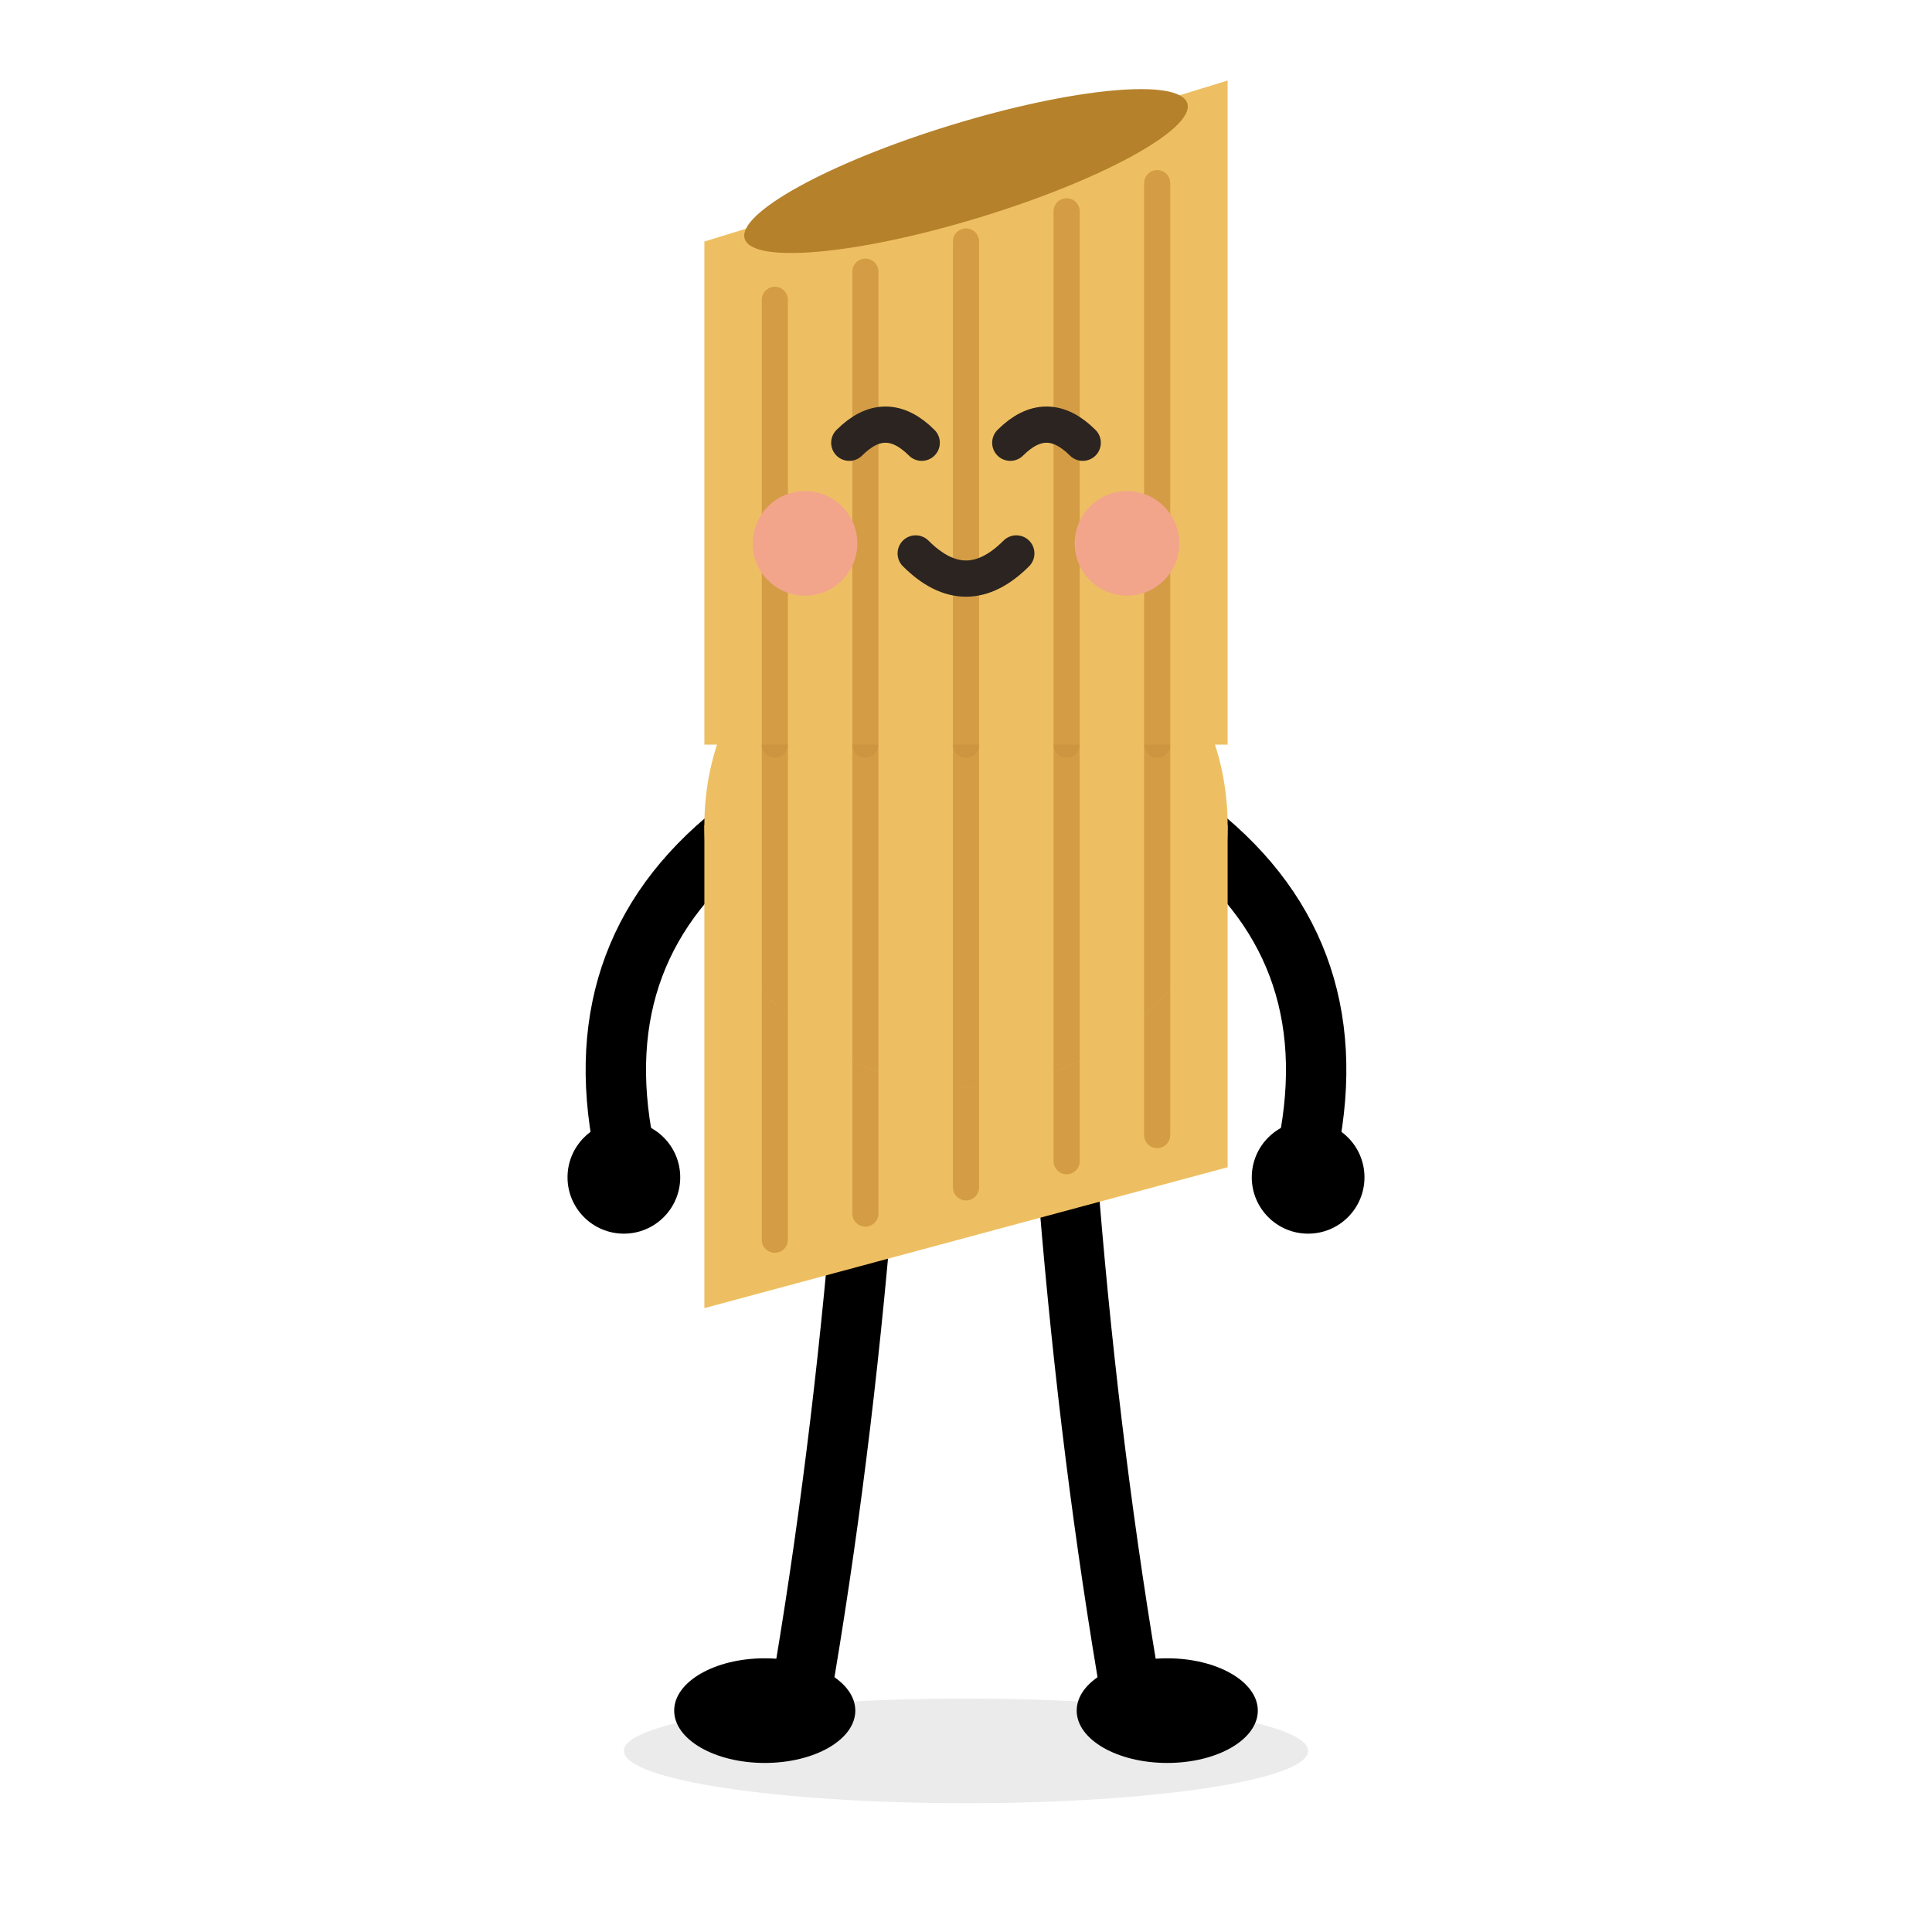
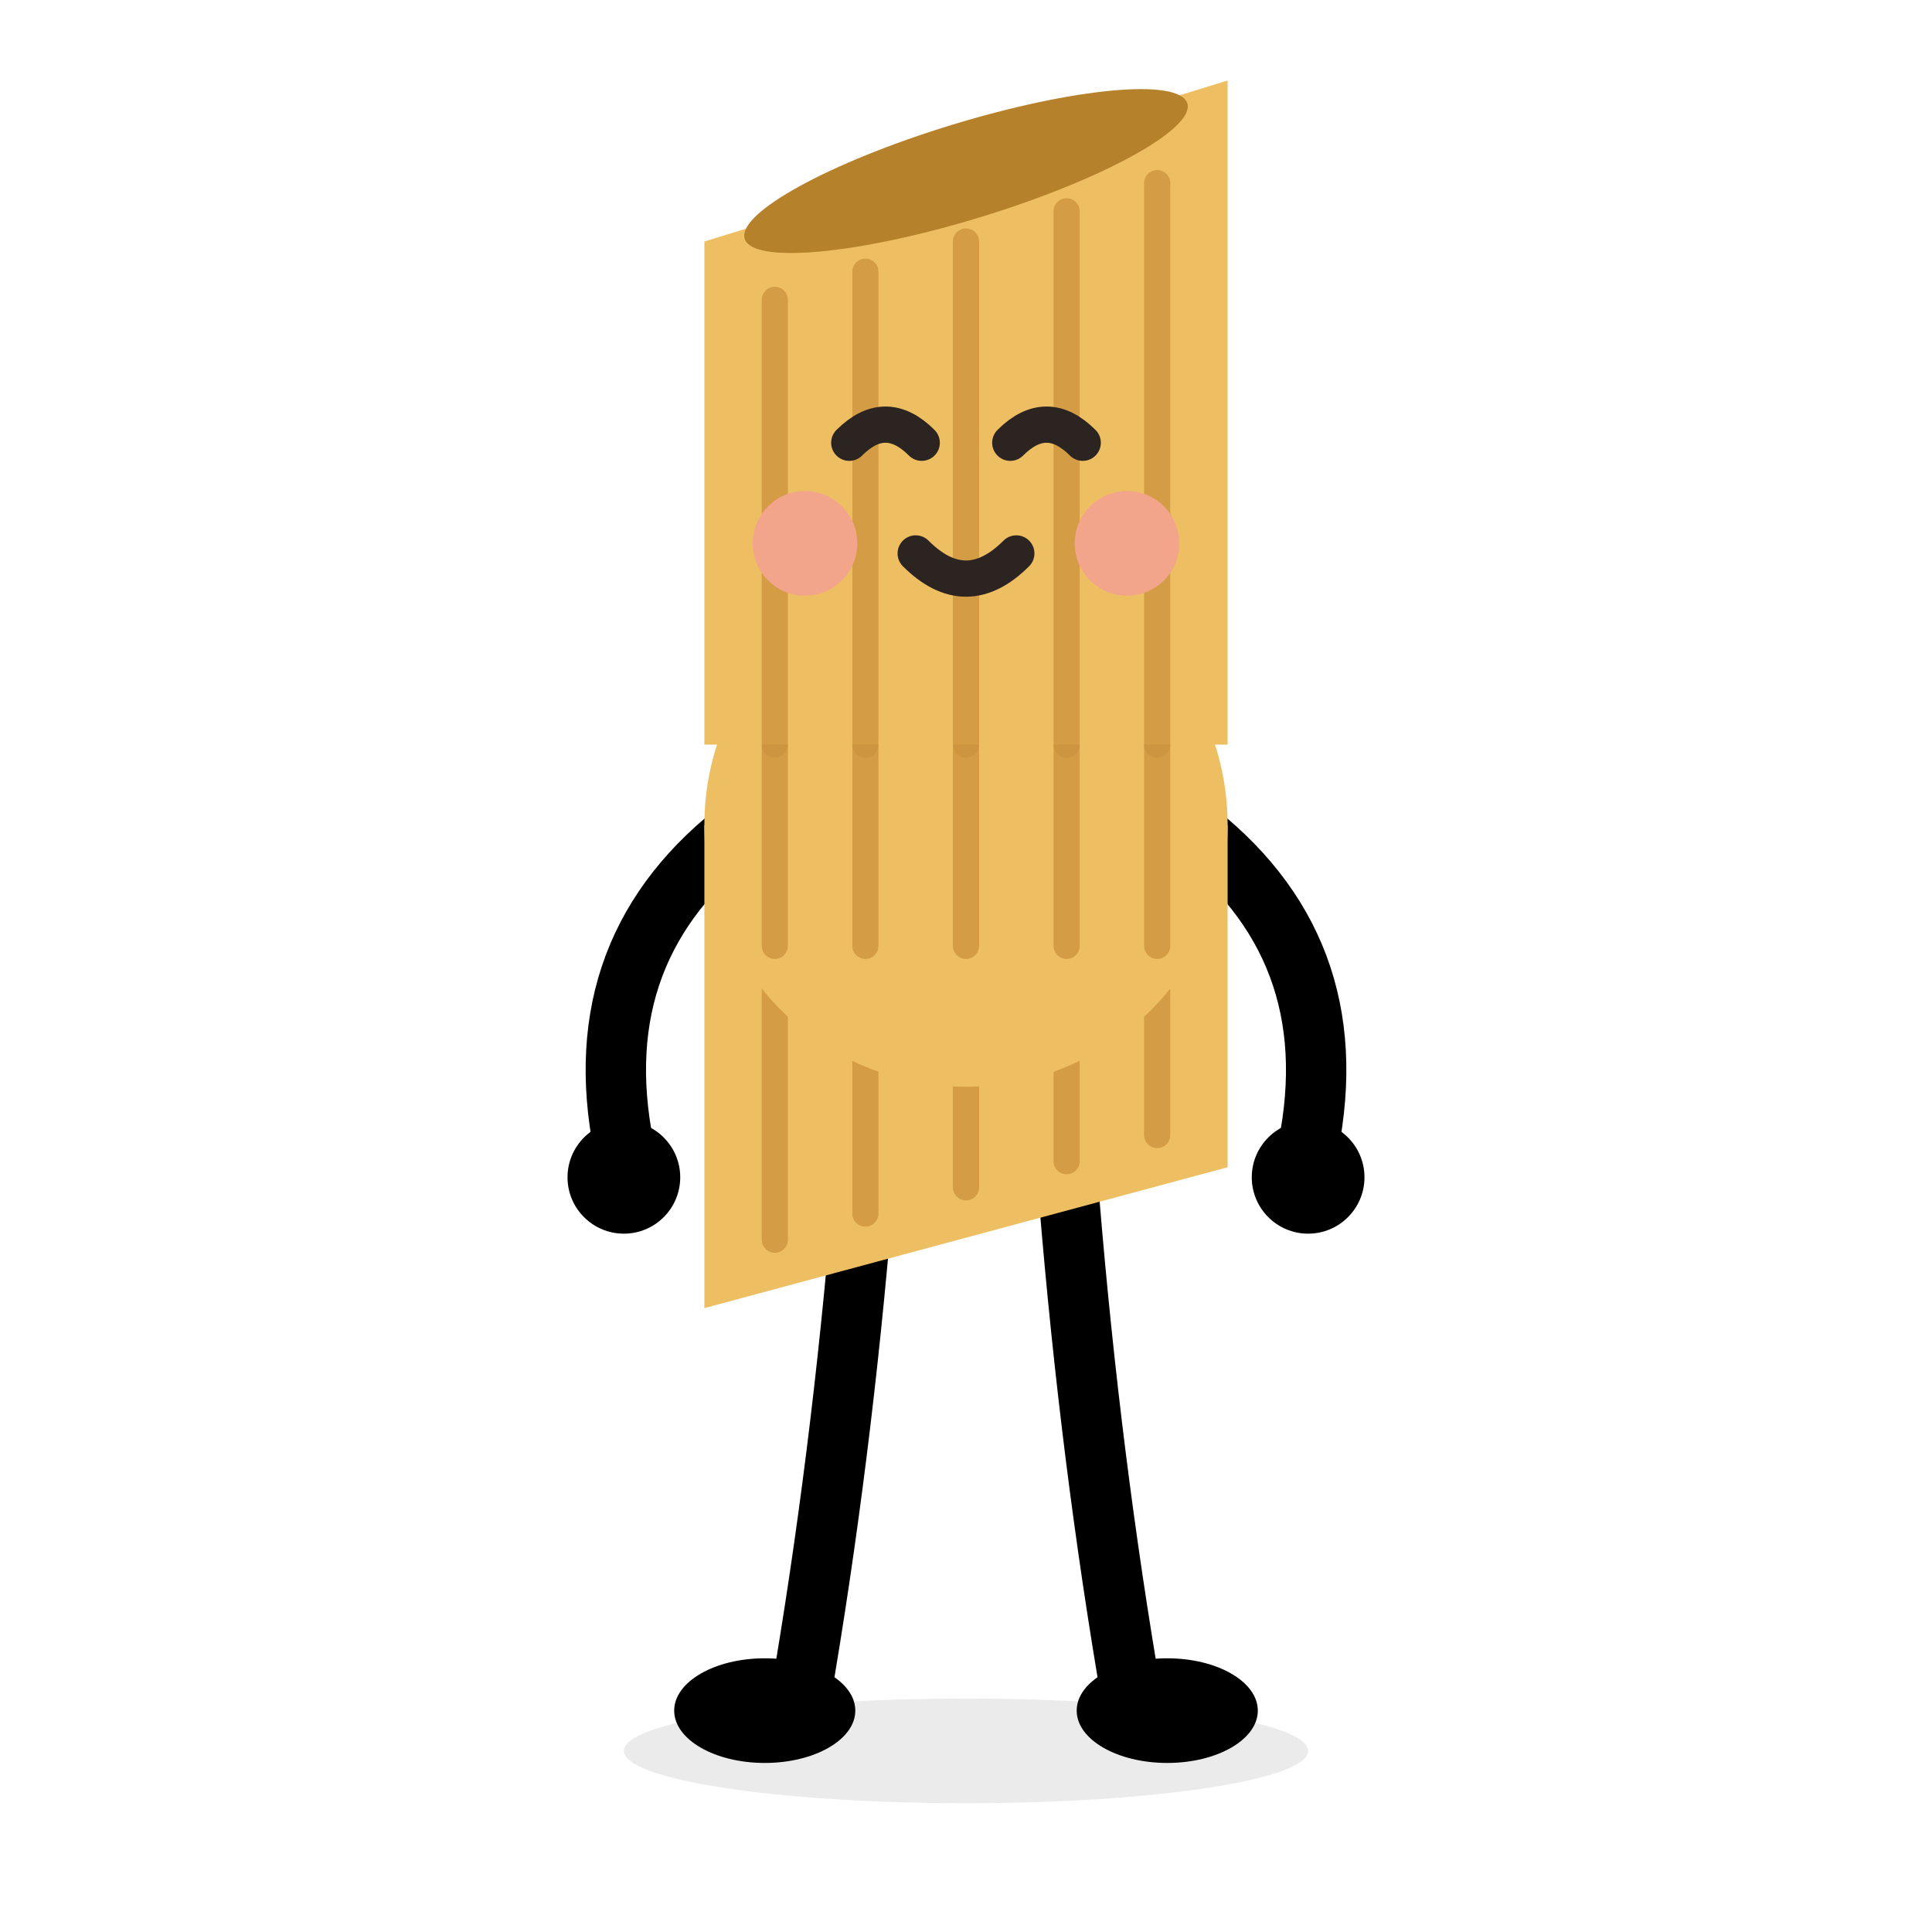
<svg xmlns="http://www.w3.org/2000/svg" data-character="penne" width="96" height="96" viewBox="0 0 96 96" fill="none" stroke="currentColor" stroke-width="3" stroke-linecap="round" stroke-linejoin="round" data-figure="neck-side">
  <defs>
    <radialGradient id="cp-glow-penne27">
      <stop offset="0" stop-color="#FF7A59" />
      <stop offset="0.55" stop-color="#FF7A59" stop-opacity="0.75" />
      <stop offset="1" stop-color="#FF7A59" stop-opacity="0" />
    </radialGradient>
  </defs>
  <ellipse cx="48" cy="87" rx="17" ry="2.6" fill="currentColor" stroke="none" opacity="0.08" />
  <g data-part="legs">
    <path d="M43 58 Q42 71 40 83" />
    <path d="M53 58 Q54 71 56 83" />
    <ellipse cx="38" cy="85" rx="4.5" ry="2.6" fill="currentColor" stroke="none" />
    <ellipse cx="58" cy="85" rx="4.5" ry="2.6" fill="currentColor" stroke="none" />
  </g>
  <path d="M37 41 Q29 47 31 57" />
  <circle cx="31" cy="58.5" r="2.8" fill="currentColor" stroke="none" />
  <path d="M59 41 Q67 47 65 57" />
  <circle cx="65" cy="58.5" r="2.8" fill="currentColor" stroke="none" />
  <path data-part="body" d="M35 41 L61 41 L61 58 L35 65 Z" fill="#EEBF62" stroke="none" />
-   <path d="M38.5 41.0 L38.5 61.6" stroke="#CC933D" stroke-width="1.3" opacity="0.8" />
-   <path d="M43 41.0 L43 60.3" stroke="#CC933D" stroke-width="1.3" opacity="0.8" />
-   <path d="M48 41.0 L48 59.0" stroke="#CC933D" stroke-width="1.3" opacity="0.8" />
-   <path d="M53 41.0 L53 57.7" stroke="#CC933D" stroke-width="1.3" opacity="0.8" />
-   <path d="M57.5 41.0 L57.5 56.4" stroke="#CC933D" stroke-width="1.3" opacity="0.8" />
-   <clipPath id="jpenne27">
-     <circle cx="48" cy="41" r="13.0" />
-   </clipPath>
+   <path d="M38.5 47.0 L38.5 61.6" stroke="#CC933D" stroke-width="1.3" opacity="0.8" />
+   <path d="M43 47.0 L43 60.3" stroke="#CC933D" stroke-width="1.3" opacity="0.8" />
+   <path d="M48 47.0 L48 59.0" stroke="#CC933D" stroke-width="1.3" opacity="0.8" />
+   <path d="M53 47.0 L53 57.7" stroke="#CC933D" stroke-width="1.3" opacity="0.8" />
+   <path d="M57.5 47.0 L57.5 56.4" stroke="#CC933D" stroke-width="1.3" opacity="0.8" />
  <circle cx="48" cy="41" r="13.0" fill="#EEBF62" stroke="none" />
-   <g clip-path="url(#jpenne27)">
-     <path d="M38.5 28.0 L38.5 54.0" stroke="#CC933D" stroke-width="1.3" opacity="0.8" />
-     <path d="M43 28.0 L43 54.0" stroke="#CC933D" stroke-width="1.3" opacity="0.8" />
-     <path d="M48 28.0 L48 54.0" stroke="#CC933D" stroke-width="1.3" opacity="0.8" />
-     <path d="M53 28.0 L53 54.0" stroke="#CC933D" stroke-width="1.3" opacity="0.8" />
-     <path d="M57.5 28.0 L57.5 54.0" stroke="#CC933D" stroke-width="1.3" opacity="0.8" />
-   </g>
+   <path d="M38.5 47 C38.5 42.50 38.50 41.00 38.50 36.50" stroke="#CC933D" stroke-width="1.3" opacity="0.8">
+     <animate attributeName="d" values="M38.5 47 C38.5 42.50 38.50 41.00 38.50 36.50;M38.5 47 C38.5 42.50 39.46 45.16 37.49 41.12;M38.5 47 C38.5 42.50 39.46 45.16 37.49 41.12;M38.5 47 C38.5 42.50 38.50 41.00 38.50 36.50;M38.5 47 C38.5 42.50 39.46 36.84 41.43 32.79;M38.5 47 C38.5 42.50 39.46 36.84 41.43 32.79;M38.5 47 C38.5 42.50 38.50 41.00 38.50 36.50" keyTimes="0;0.15;0.4;0.5;0.65;0.9;1" calcMode="spline" keySplines="0.45 0 0.55 1;0 0 1 1;0.45 0 0.55 1;0.45 0 0.55 1;0 0 1 1;0.45 0 0.55 1" dur="4.4s" repeatCount="indefinite" />
+   </path>
+   <path d="M43 47 C43 42.50 43.00 41.00 43.00 36.50" stroke="#CC933D" stroke-width="1.3" opacity="0.8">
+     <animate attributeName="d" values="M43 47 C43 42.50 43.00 41.00 43.00 36.50;M43 47 C43 42.50 43.51 43.19 41.53 39.15;M43 47 C43 42.50 43.51 43.19 41.53 39.15;M43 47 C43 42.50 43.00 41.00 43.00 36.50;M43 47 C43 42.50 43.51 38.81 45.48 34.76;M43 47 C43 42.50 43.51 38.81 45.48 34.76;M43 47 C43 42.50 43.00 41.00 43.00 36.50" keyTimes="0;0.15;0.4;0.5;0.65;0.9;1" calcMode="spline" keySplines="0.45 0 0.55 1;0 0 1 1;0.45 0 0.55 1;0.45 0 0.55 1;0 0 1 1;0.45 0 0.55 1" dur="4.4s" repeatCount="indefinite" />
+   </path>
+   <path d="M48 47 C48 42.50 48.00 41.00 48.00 36.50" stroke="#CC933D" stroke-width="1.3" opacity="0.8">
+     <animate attributeName="d" values="M48 47 C48 42.50 48.00 41.00 48.00 36.50;M48 47 C48 42.50 48.00 41.00 46.03 36.96;M48 47 C48 42.50 48.00 41.00 46.03 36.96;M48 47 C48 42.50 48.00 41.00 48.00 36.50;M48 47 C48 42.50 48.00 41.00 49.97 36.96;M48 47 C48 42.50 48.00 41.00 49.97 36.96;M48 47 C48 42.50 48.00 41.00 48.00 36.50" keyTimes="0;0.15;0.4;0.5;0.65;0.9;1" calcMode="spline" keySplines="0.45 0 0.55 1;0 0 1 1;0.45 0 0.55 1;0.45 0 0.55 1;0 0 1 1;0.45 0 0.55 1" dur="4.4s" repeatCount="indefinite" />
+   </path>
+   <path d="M53 47 C53 42.50 53.00 41.00 53.00 36.50" stroke="#CC933D" stroke-width="1.3" opacity="0.8">
+     <animate attributeName="d" values="M53 47 C53 42.50 53.00 41.00 53.00 36.50;M53 47 C53 42.50 52.49 38.81 50.52 34.76;M53 47 C53 42.50 52.49 38.81 50.52 34.76;M53 47 C53 42.50 53.00 41.00 53.00 36.50;M53 47 C53 42.50 52.49 43.19 54.47 39.15;M53 47 C53 42.50 52.49 43.19 54.47 39.15;M53 47 C53 42.50 53.00 41.00 53.00 36.50" keyTimes="0;0.15;0.4;0.5;0.65;0.9;1" calcMode="spline" keySplines="0.45 0 0.55 1;0 0 1 1;0.45 0 0.55 1;0.45 0 0.55 1;0 0 1 1;0.45 0 0.55 1" dur="4.4s" repeatCount="indefinite" />
+   </path>
+   <path d="M57.5 47 C57.5 42.50 57.50 41.00 57.50 36.50" stroke="#CC933D" stroke-width="1.3" opacity="0.8">
+     <animate attributeName="d" values="M57.5 47 C57.5 42.50 57.50 41.00 57.50 36.50;M57.5 47 C57.5 42.50 56.54 36.84 54.57 32.79;M57.5 47 C57.5 42.50 56.54 36.84 54.57 32.79;M57.5 47 C57.5 42.50 57.50 41.00 57.50 36.50;M57.5 47 C57.5 42.50 56.54 45.16 58.51 41.12;M57.5 47 C57.5 42.50 56.54 45.16 58.51 41.12;M57.5 47 C57.5 42.50 57.50 41.00 57.50 36.50" keyTimes="0;0.15;0.4;0.5;0.65;0.9;1" calcMode="spline" keySplines="0.45 0 0.55 1;0 0 1 1;0.45 0 0.55 1;0.45 0 0.55 1;0 0 1 1;0.45 0 0.55 1" dur="4.4s" repeatCount="indefinite" />
+   </path>
  <circle data-part="glow" cx="56" cy="37" r="9.35" fill="url(#cp-glow-penne27)" stroke="none" opacity="0">
    <animate attributeName="opacity" values="0;1;1;0;0;0;0" keyTimes="0;0.15;0.4;0.5;0.65;0.9;1" dur="4.4s" repeatCount="indefinite" />
  </circle>
  <circle data-part="glow" cx="40" cy="37" r="9.35" fill="url(#cp-glow-penne27)" stroke="none" opacity="0">
    <animate attributeName="opacity" values="0;0;0;0;1;1;0" keyTimes="0;0.15;0.4;0.5;0.65;0.9;1" dur="4.4s" repeatCount="indefinite" />
  </circle>
  <g data-part="head">
    <animateTransform attributeName="transform" type="rotate" values="0 48 41;-26 48 41;-26 48 41;0 48 41;26 48 41;26 48 41;0 48 41" keyTimes="0;0.15;0.4;0.5;0.65;0.9;1" calcMode="spline" keySplines="0.45 0 0.55 1;0 0 1 1;0.45 0 0.55 1;0.45 0 0.55 1;0 0 1 1;0.45 0 0.55 1" dur="4.4s" repeatCount="indefinite" />
    <path d="M35 12.0 L61 4.0 L61 37 L35 37 Z" fill="#EEBF62" stroke="none" />
    <path d="M38.5 14.9 L38.5 37.0" stroke="#CC933D" stroke-width="1.3" opacity="0.8" />
    <path d="M43 13.5 L43 37.0" stroke="#CC933D" stroke-width="1.3" opacity="0.8" />
    <path d="M48 12.0 L48 37.0" stroke="#CC933D" stroke-width="1.3" opacity="0.8" />
    <path d="M53 10.5 L53 37.0" stroke="#CC933D" stroke-width="1.3" opacity="0.8" />
    <path d="M57.5 9.1 L57.5 37.0" stroke="#CC933D" stroke-width="1.3" opacity="0.8" />
    <ellipse cx="48" cy="8.5" rx="11.5" ry="2.4" fill="#B5812B" stroke="none" transform="rotate(-17 48 8.5)" />
    <g data-part="face" transform="translate(0 -6)">
      <circle cx="40" cy="33" r="2.6" fill="#F2A58A" stroke="none" />
      <circle cx="56" cy="33" r="2.6" fill="#F2A58A" stroke="none" />
      <path d="M42.2 28 Q44 26.2 45.8 28 M50.2 28 Q52 26.2 53.8 28" stroke="#2B2420" stroke-width="1.8" />
      <path d="M45.5 33.5 Q48 36 50.5 33.5" stroke="#2B2420" stroke-width="1.8" />
    </g>
  </g>
</svg>
